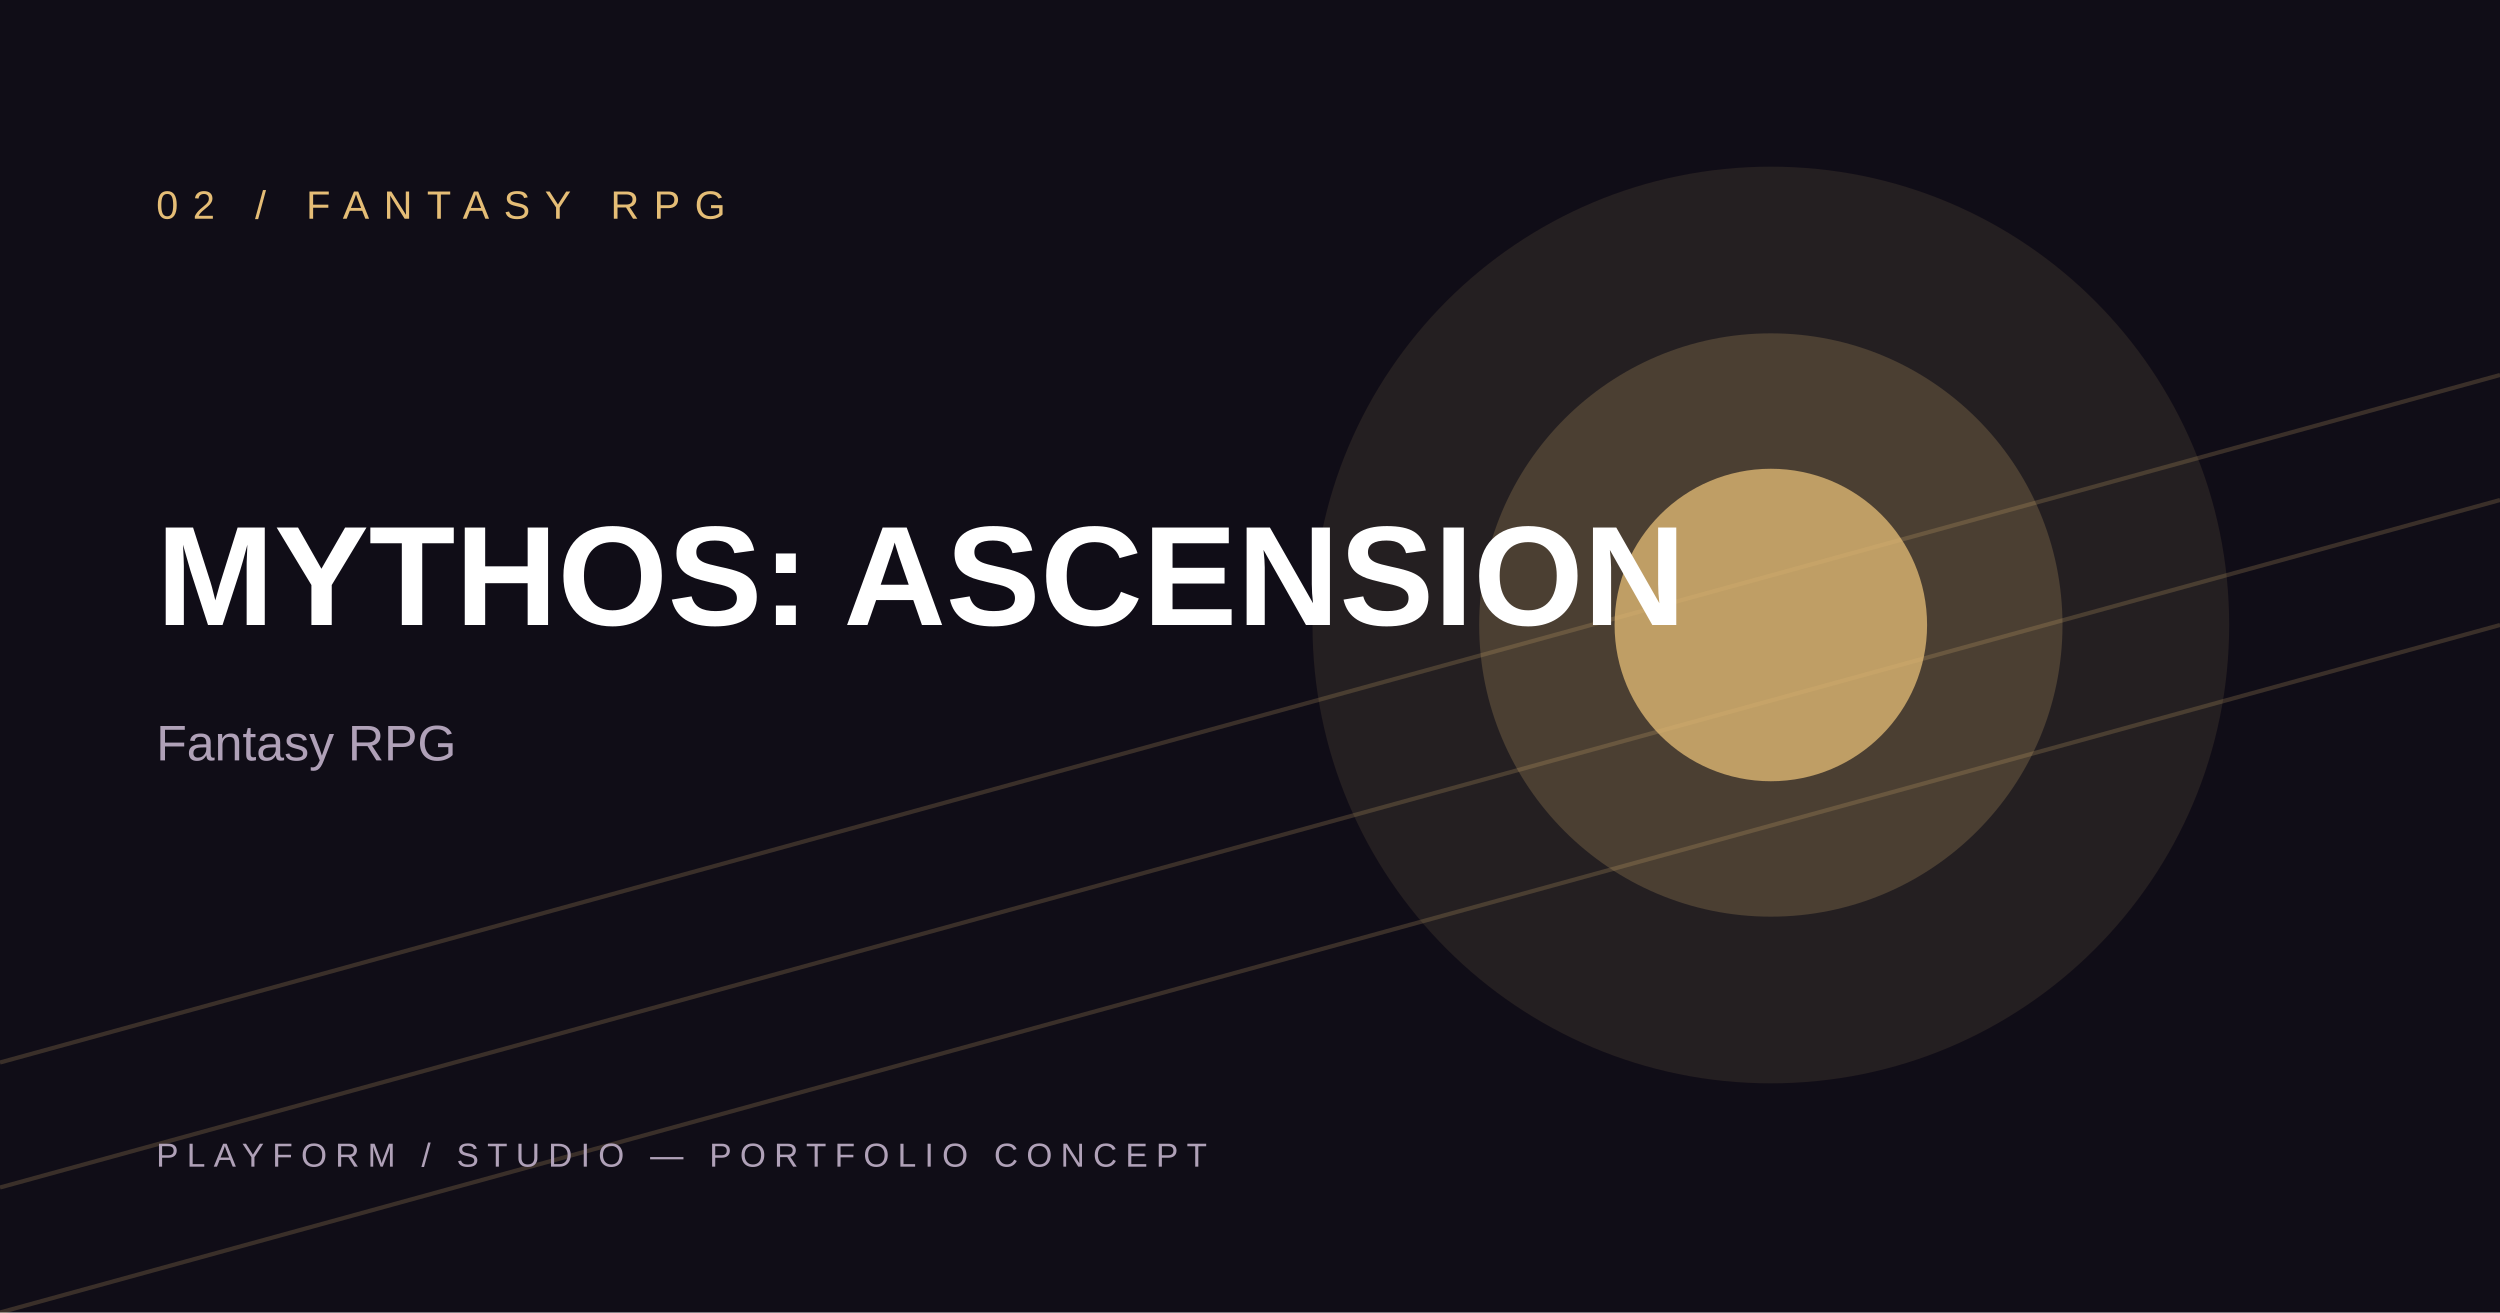
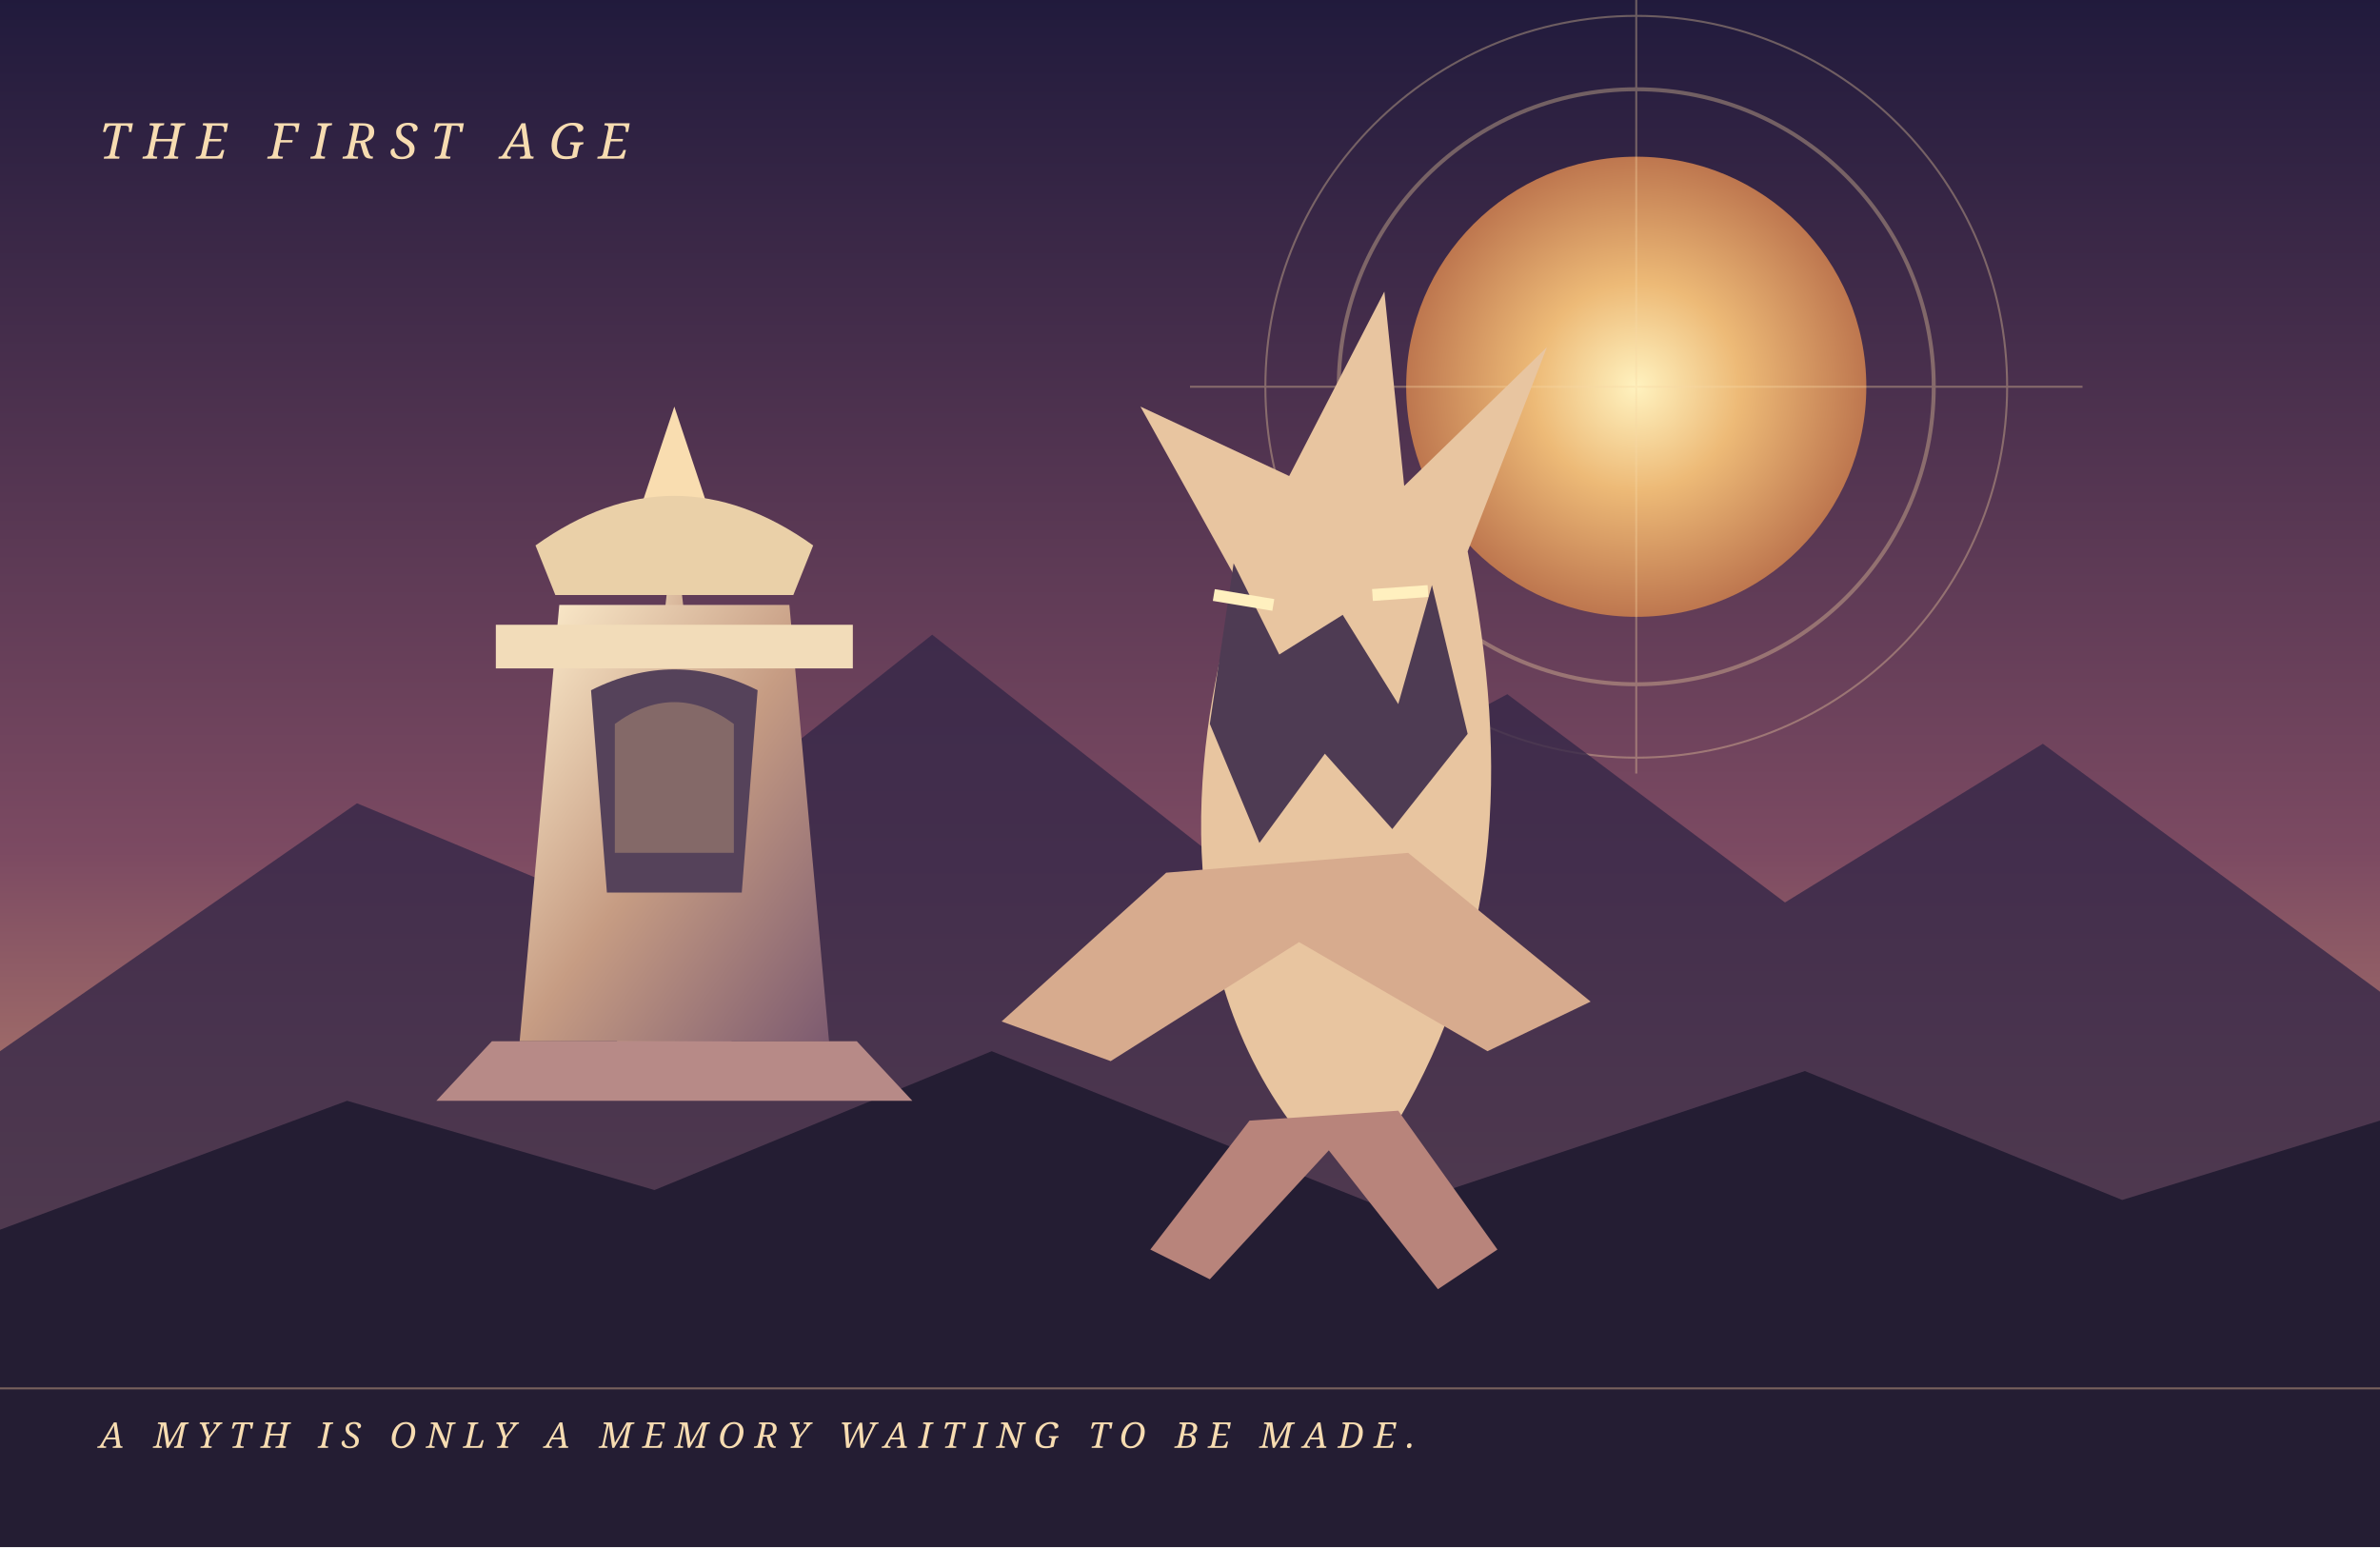
- <svg xmlns="http://www.w3.org/2000/svg" viewBox="0 0 1200 630">
-   <rect width="1200" height="630" fill="#100d17" />
-   <circle cx="850" cy="300" r="220" fill="#e5bd76" opacity=".10" />
-   <circle cx="850" cy="300" r="140" fill="#e5bd76" opacity=".20" />
-   <circle cx="850" cy="300" r="75" fill="#e5bd76" opacity=".75" />
-   <path d="M0 510 L1200 180 M0 570 L1200 240 M0 630 L1200 300" stroke="#e5bd76" stroke-opacity=".2" stroke-width="2" />
-   <text x="75" y="105" fill="#e5bd76" font-family="Arial,sans-serif" font-size="19" letter-spacing="7">02 / FANTASY RPG</text>
-   <text x="75" y="300" fill="#fff" font-family="Arial,sans-serif" font-weight="900" font-size="68">MYTHOS: ASCENSION</text>
-   <text x="75" y="365" fill="#b0a1b8" font-family="Arial,sans-serif" font-size="24">Fantasy RPG</text>
-   <text x="75" y="560" fill="#b0a1b8" font-family="Arial,sans-serif" font-size="16" letter-spacing="4">PLAYFORM / STUDIO — PORTFOLIO CONCEPT</text>
+ <svg xmlns="http://www.w3.org/2000/svg" viewBox="0 0 1200 780">
+   <defs>
+     <linearGradient id="sky" x2="0" y2="1">
+       <stop stop-color="#201a3c" />
+       <stop offset=".55" stop-color="#7c4a62" />
+       <stop offset="1" stop-color="#efb778" />
+     </linearGradient>
+     <radialGradient id="sun">
+       <stop stop-color="#fff2bf" />
+       <stop offset=".45" stop-color="#edba77" />
+       <stop offset="1" stop-color="#be774f" />
+     </radialGradient>
+     <linearGradient id="stone" x2="1" y2="1">
+       <stop stop-color="#fff0cf" />
+       <stop offset=".5" stop-color="#c69c83" />
+       <stop offset="1" stop-color="#7d5b70" />
+     </linearGradient>
+   </defs>
+   <rect width="1200" height="780" fill="url(#sky)" />
+   <circle cx="825" cy="195" r="116" fill="url(#sun)" />
+   <g fill="none" stroke="#f7d7a4" opacity=".35">
+     <circle cx="825" cy="195" r="150" stroke-width="2" />
+     <circle cx="825" cy="195" r="187" />
+     <path d="M600 195H1050M825 0V390" />
+   </g>
+   <path d="M0 530 L180 405 300 455 470 320 610 430 760 350 900 455 1030 375 1200 500V780H0Z" fill="#352747" opacity=".8" />
+   <path d="M0 620L175 555 330 600 500 530 700 610 910 540 1070 605 1200 565V780H0Z" fill="#241d33" />
+   <g transform="translate(340 205)">
+     <path d="M-30 330L0 60 30 330Z" fill="url(#stone)" />
+     <path d="M-18 54L0 0 18 54Z" fill="#f9ddb0" />
+     <path d="M-70 70Q0 20 70 70L60 95H-60Z" fill="#ead0a8" />
+     <path d="M-58 100H58L78 320H-78Z" fill="url(#stone)" />
+     <path d="M-90 110H90V132H-90Z" fill="#f2dcb9" />
+     <path d="M-92 320H92L120 350H-120Z" fill="#b78a87" />
+     <path d="M-42 143Q0 122 42 143L34 245H-34Z" fill="#55425a" />
+     <path d="M-30 160Q0 138 30 160V225H-30Z" fill="#f0c58b" opacity=".3" />
+   </g>
+   <g transform="translate(650 110)">
+     <path d="M0 455C-65 365-45 250-25 185L-75 95 0 130 48 37 58 135 130 65 90 168C112 280 105 370 55 455Z" fill="#e8c5a0" />
+     <path d="M-28 174L-5 220 27 200 55 245 72 185 90 260 52 308 18 270-15 315-40 255Z" fill="#4e3b53" />
+     <path d="M-62 330L-145 405-90 425 5 365 100 420 152 395 60 320Z" fill="#d7ab8e" />
+     <path d="M-20 455L-70 520 -40 535 20 470 75 540 105 520 55 450Z" fill="#b8847b" />
+     <path d="M-38 190L-8 195M42 190L70 188" stroke="#fff0bf" stroke-width="6" />
+   </g>
+   <path d="M0 700H1200" stroke="#f4c89a" opacity=".4" />
+   <g fill="#f7dcb1" font-family="Georgia,serif" font-style="italic">
+     <text x="50" y="80" font-size="25" letter-spacing="7">THE FIRST AGE</text>
+     <text x="50" y="730" font-size="18" letter-spacing="5">A MYTH IS ONLY A MEMORY WAITING TO BE MADE.</text>
+   </g>
</svg>
